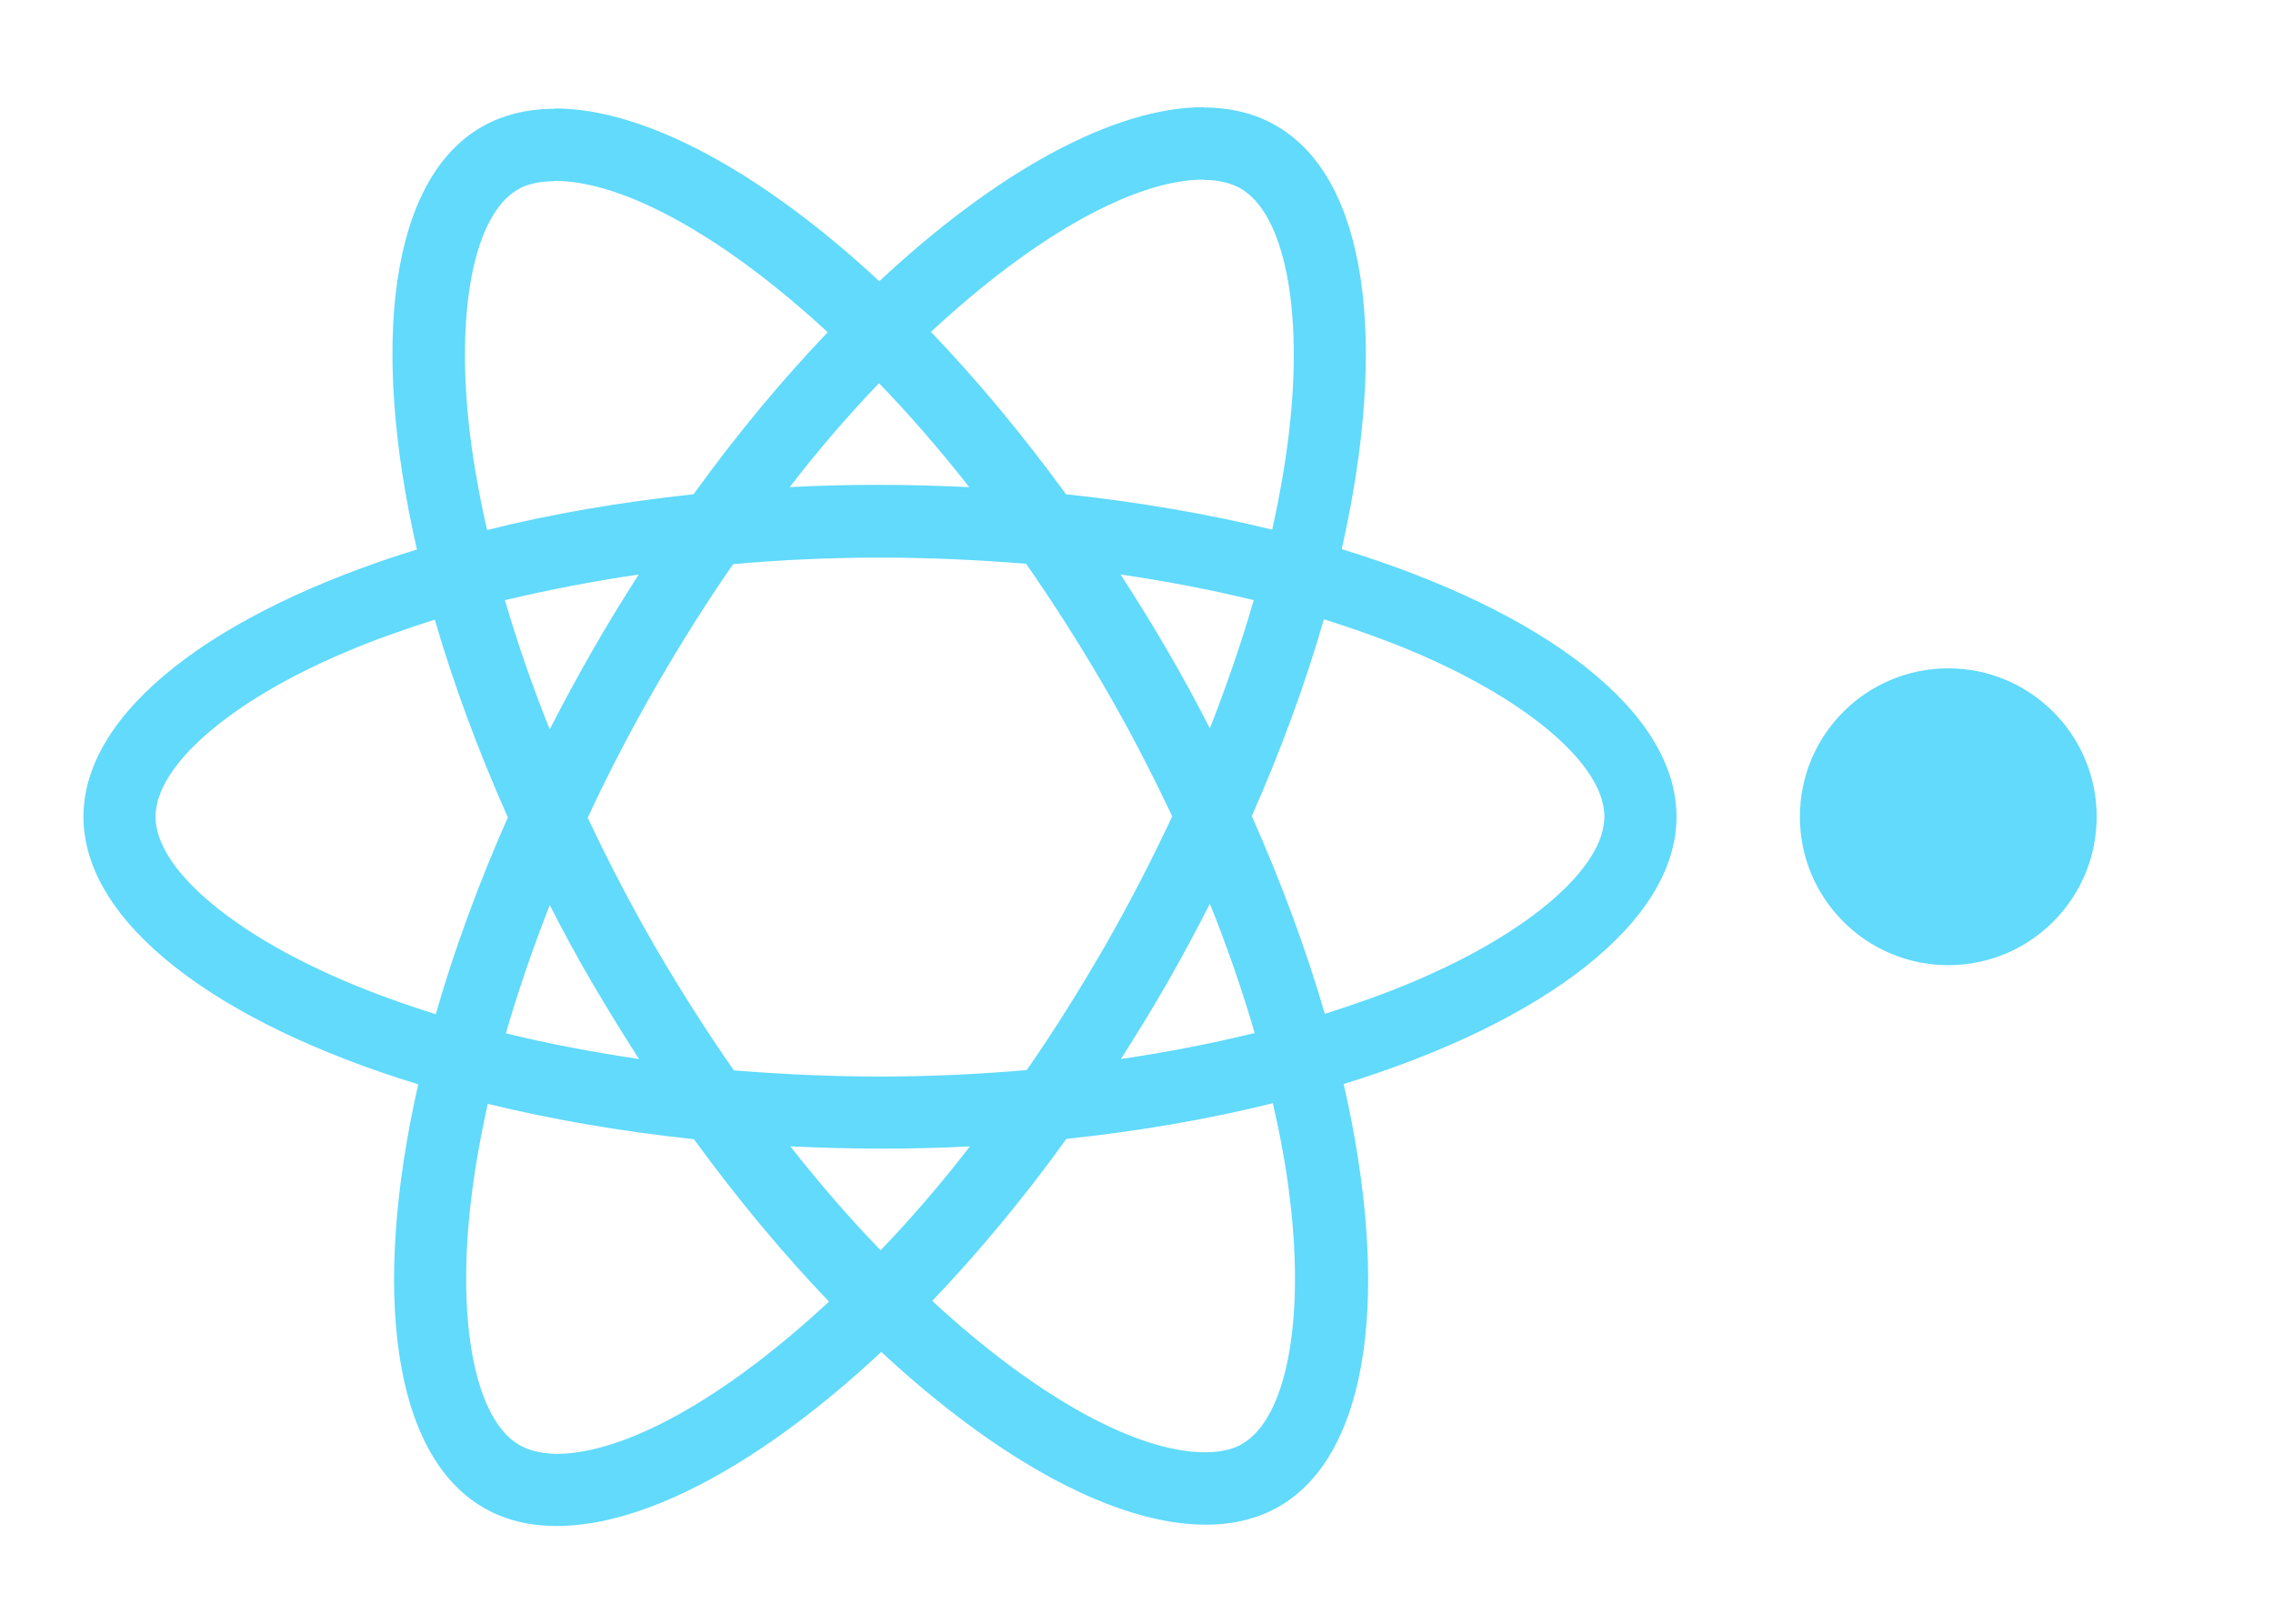
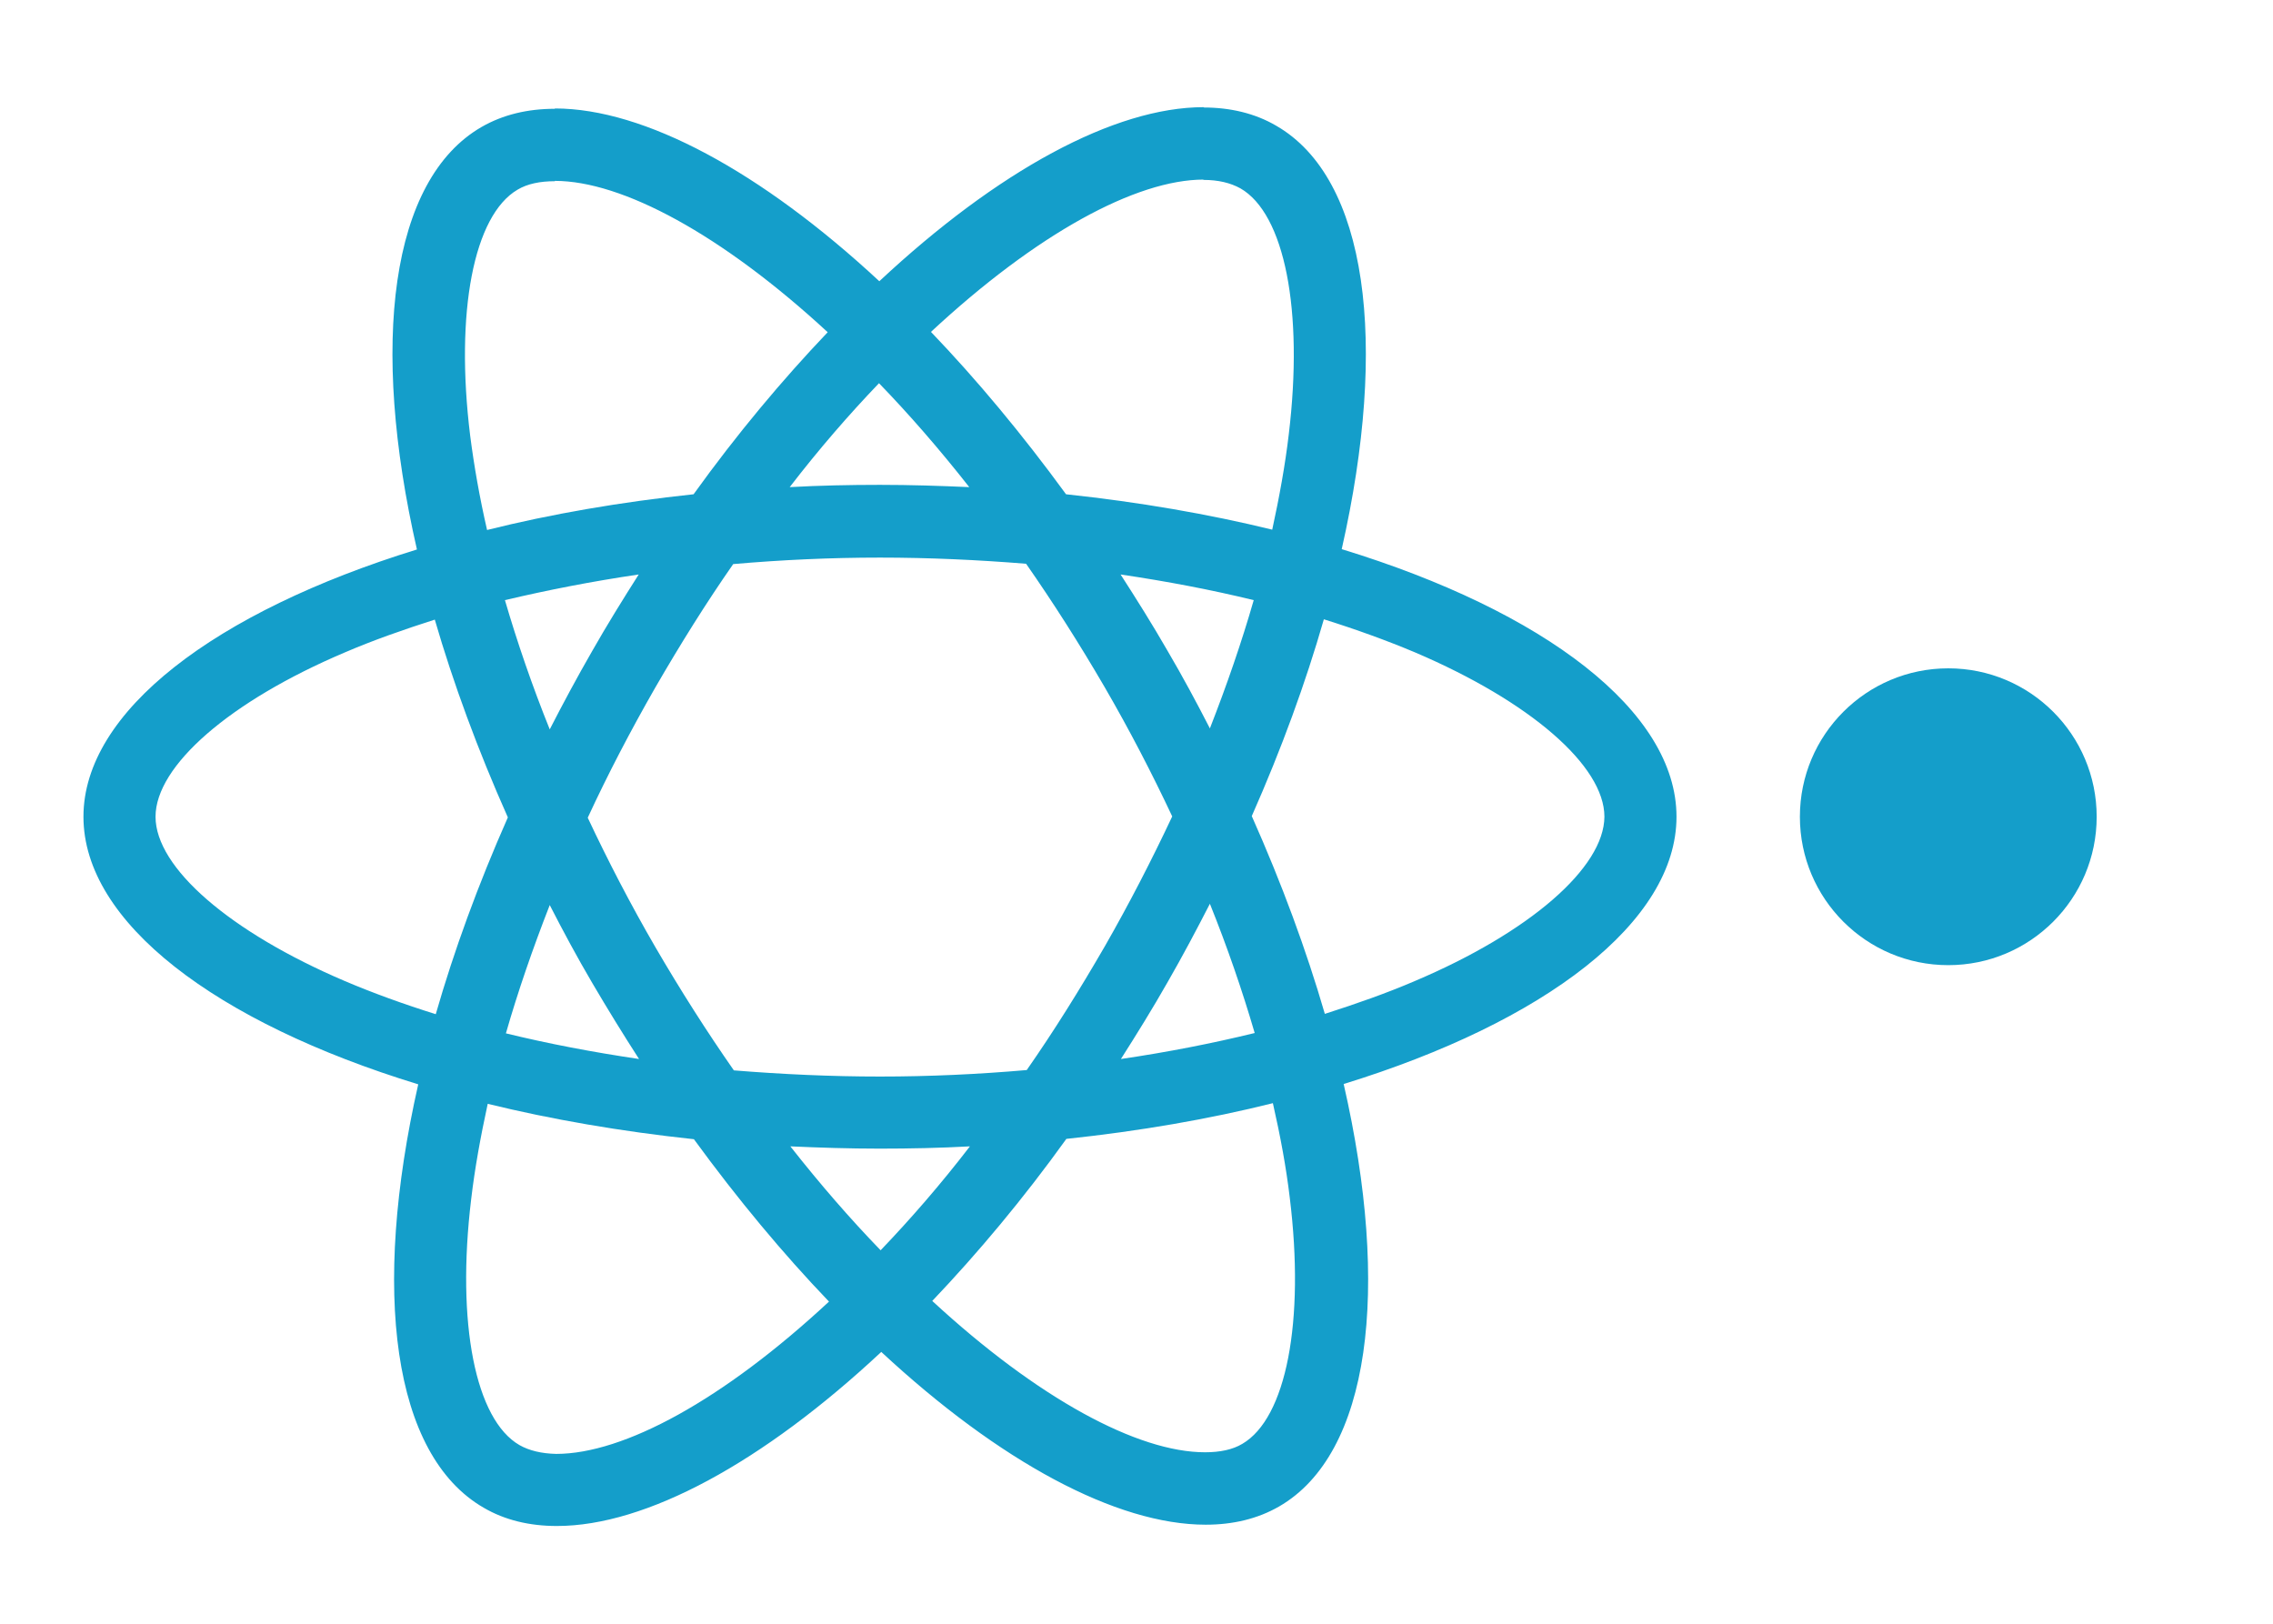
<svg xmlns="http://www.w3.org/2000/svg" height="200" viewBox="150 75 700 440" width="280">
-   <g fill="#61dafb">
+   <g fill="#149eca">
    <path d="m666.3 296.5c0-32.5-40.7-63.3-103.1-82.4 14.4-63.6 8-114.2-20.2-130.4-6.5-3.8-14.1-5.6-22.4-5.6v22.3c4.6 0 8.3.9 11.4 2.6 13.6 7.8 19.5 37.5 14.9 75.7-1.1 9.4-2.9 19.3-5.1 29.4-19.6-4.8-41-8.5-63.5-10.9-13.5-18.5-27.5-35.3-41.6-50 32.6-30.3 63.2-46.9 84-46.9v-22.3c-27.5 0-63.5 19.6-99.9 53.6-36.4-33.8-72.4-53.2-99.9-53.2v22.3c20.7 0 51.4 16.5 84 46.6-14 14.7-28 31.4-41.3 49.9-22.6 2.4-44 6.1-63.6 11-2.3-10-4-19.7-5.2-29-4.7-38.2 1.1-67.9 14.6-75.8 3-1.8 6.9-2.6 11.5-2.6v-22.3c-8.4 0-16 1.8-22.6 5.6-28.1 16.2-34.4 66.7-19.9 130.1-62.2 19.2-102.7 49.9-102.7 82.3 0 32.5 40.7 63.3 103.1 82.4-14.4 63.6-8 114.2 20.2 130.4 6.5 3.8 14.1 5.6 22.5 5.6 27.5 0 63.5-19.6 99.9-53.6 36.4 33.8 72.4 53.2 99.9 53.2 8.4 0 16-1.8 22.6-5.6 28.1-16.2 34.4-66.7 19.9-130.1 62-19.1 102.5-49.9 102.5-82.3zm-130.2-66.7c-3.7 12.9-8.3 26.2-13.5 39.5-4.1-8-8.4-16-13.1-24-4.6-8-9.5-15.8-14.4-23.4 14.2 2.1 27.9 4.7 41 7.9zm-45.8 106.5c-7.8 13.5-15.8 26.3-24.1 38.2-14.9 1.3-30 2-45.2 2-15.1 0-30.2-.7-45-1.9-8.3-11.9-16.4-24.6-24.2-38-7.6-13.1-14.5-26.4-20.8-39.8 6.2-13.4 13.2-26.8 20.7-39.9 7.8-13.5 15.8-26.3 24.1-38.2 14.9-1.3 30-2 45.2-2 15.1 0 30.2.7 45 1.9 8.3 11.9 16.4 24.6 24.2 38 7.6 13.1 14.5 26.4 20.8 39.8-6.3 13.4-13.2 26.8-20.7 39.9zm32.3-13c5.4 13.4 10 26.8 13.8 39.8-13.1 3.2-26.9 5.9-41.2 8 4.9-7.7 9.8-15.6 14.4-23.7 4.6-8 8.9-16.1 13-24.1zm-101.4 106.7c-9.3-9.6-18.6-20.3-27.8-32 9 .4 18.2.7 27.5.7 9.4 0 18.7-.2 27.8-.7-9 11.7-18.3 22.4-27.5 32zm-74.4-58.9c-14.2-2.1-27.9-4.7-41-7.9 3.7-12.9 8.3-26.2 13.5-39.5 4.1 8 8.4 16 13.1 24s9.5 15.8 14.4 23.4zm73.9-208.1c9.3 9.6 18.6 20.3 27.8 32-9-.4-18.2-.7-27.5-.7-9.4 0-18.7.2-27.8.7 9-11.7 18.3-22.4 27.5-32zm-74 58.9c-4.9 7.7-9.8 15.6-14.4 23.7-4.6 8-8.9 16-13 24-5.4-13.4-10-26.8-13.8-39.8 13.1-3.1 26.9-5.8 41.2-7.9zm-90.5 125.2c-35.4-15.1-58.3-34.9-58.3-50.6s22.9-35.6 58.3-50.6c8.6-3.7 18-7 27.7-10.1 5.7 19.6 13.2 40 22.5 60.9-9.2 20.8-16.6 41.1-22.2 60.6-9.9-3.1-19.3-6.5-28-10.2zm53.8 142.9c-13.6-7.8-19.5-37.5-14.9-75.7 1.1-9.4 2.9-19.3 5.1-29.4 19.6 4.8 41 8.5 63.5 10.9 13.5 18.5 27.5 35.3 41.6 50-32.6 30.3-63.2 46.9-84 46.9-4.5-.1-8.3-1-11.3-2.7zm237.2-76.2c4.7 38.2-1.1 67.9-14.6 75.8-3 1.8-6.9 2.6-11.5 2.6-20.7 0-51.4-16.5-84-46.6 14-14.7 28-31.4 41.3-49.9 22.6-2.4 44-6.1 63.6-11 2.3 10.1 4.1 19.8 5.2 29.1zm38.5-66.7c-8.6 3.7-18 7-27.7 10.1-5.7-19.6-13.2-40-22.5-60.9 9.2-20.8 16.6-41.1 22.2-60.6 9.9 3.1 19.3 6.5 28.1 10.2 35.4 15.1 58.3 34.9 58.3 50.6-.1 15.7-23 35.6-58.4 50.6z" />
    <circle cx="750" cy="296.5" r="45.7" />
  </g>
</svg>
